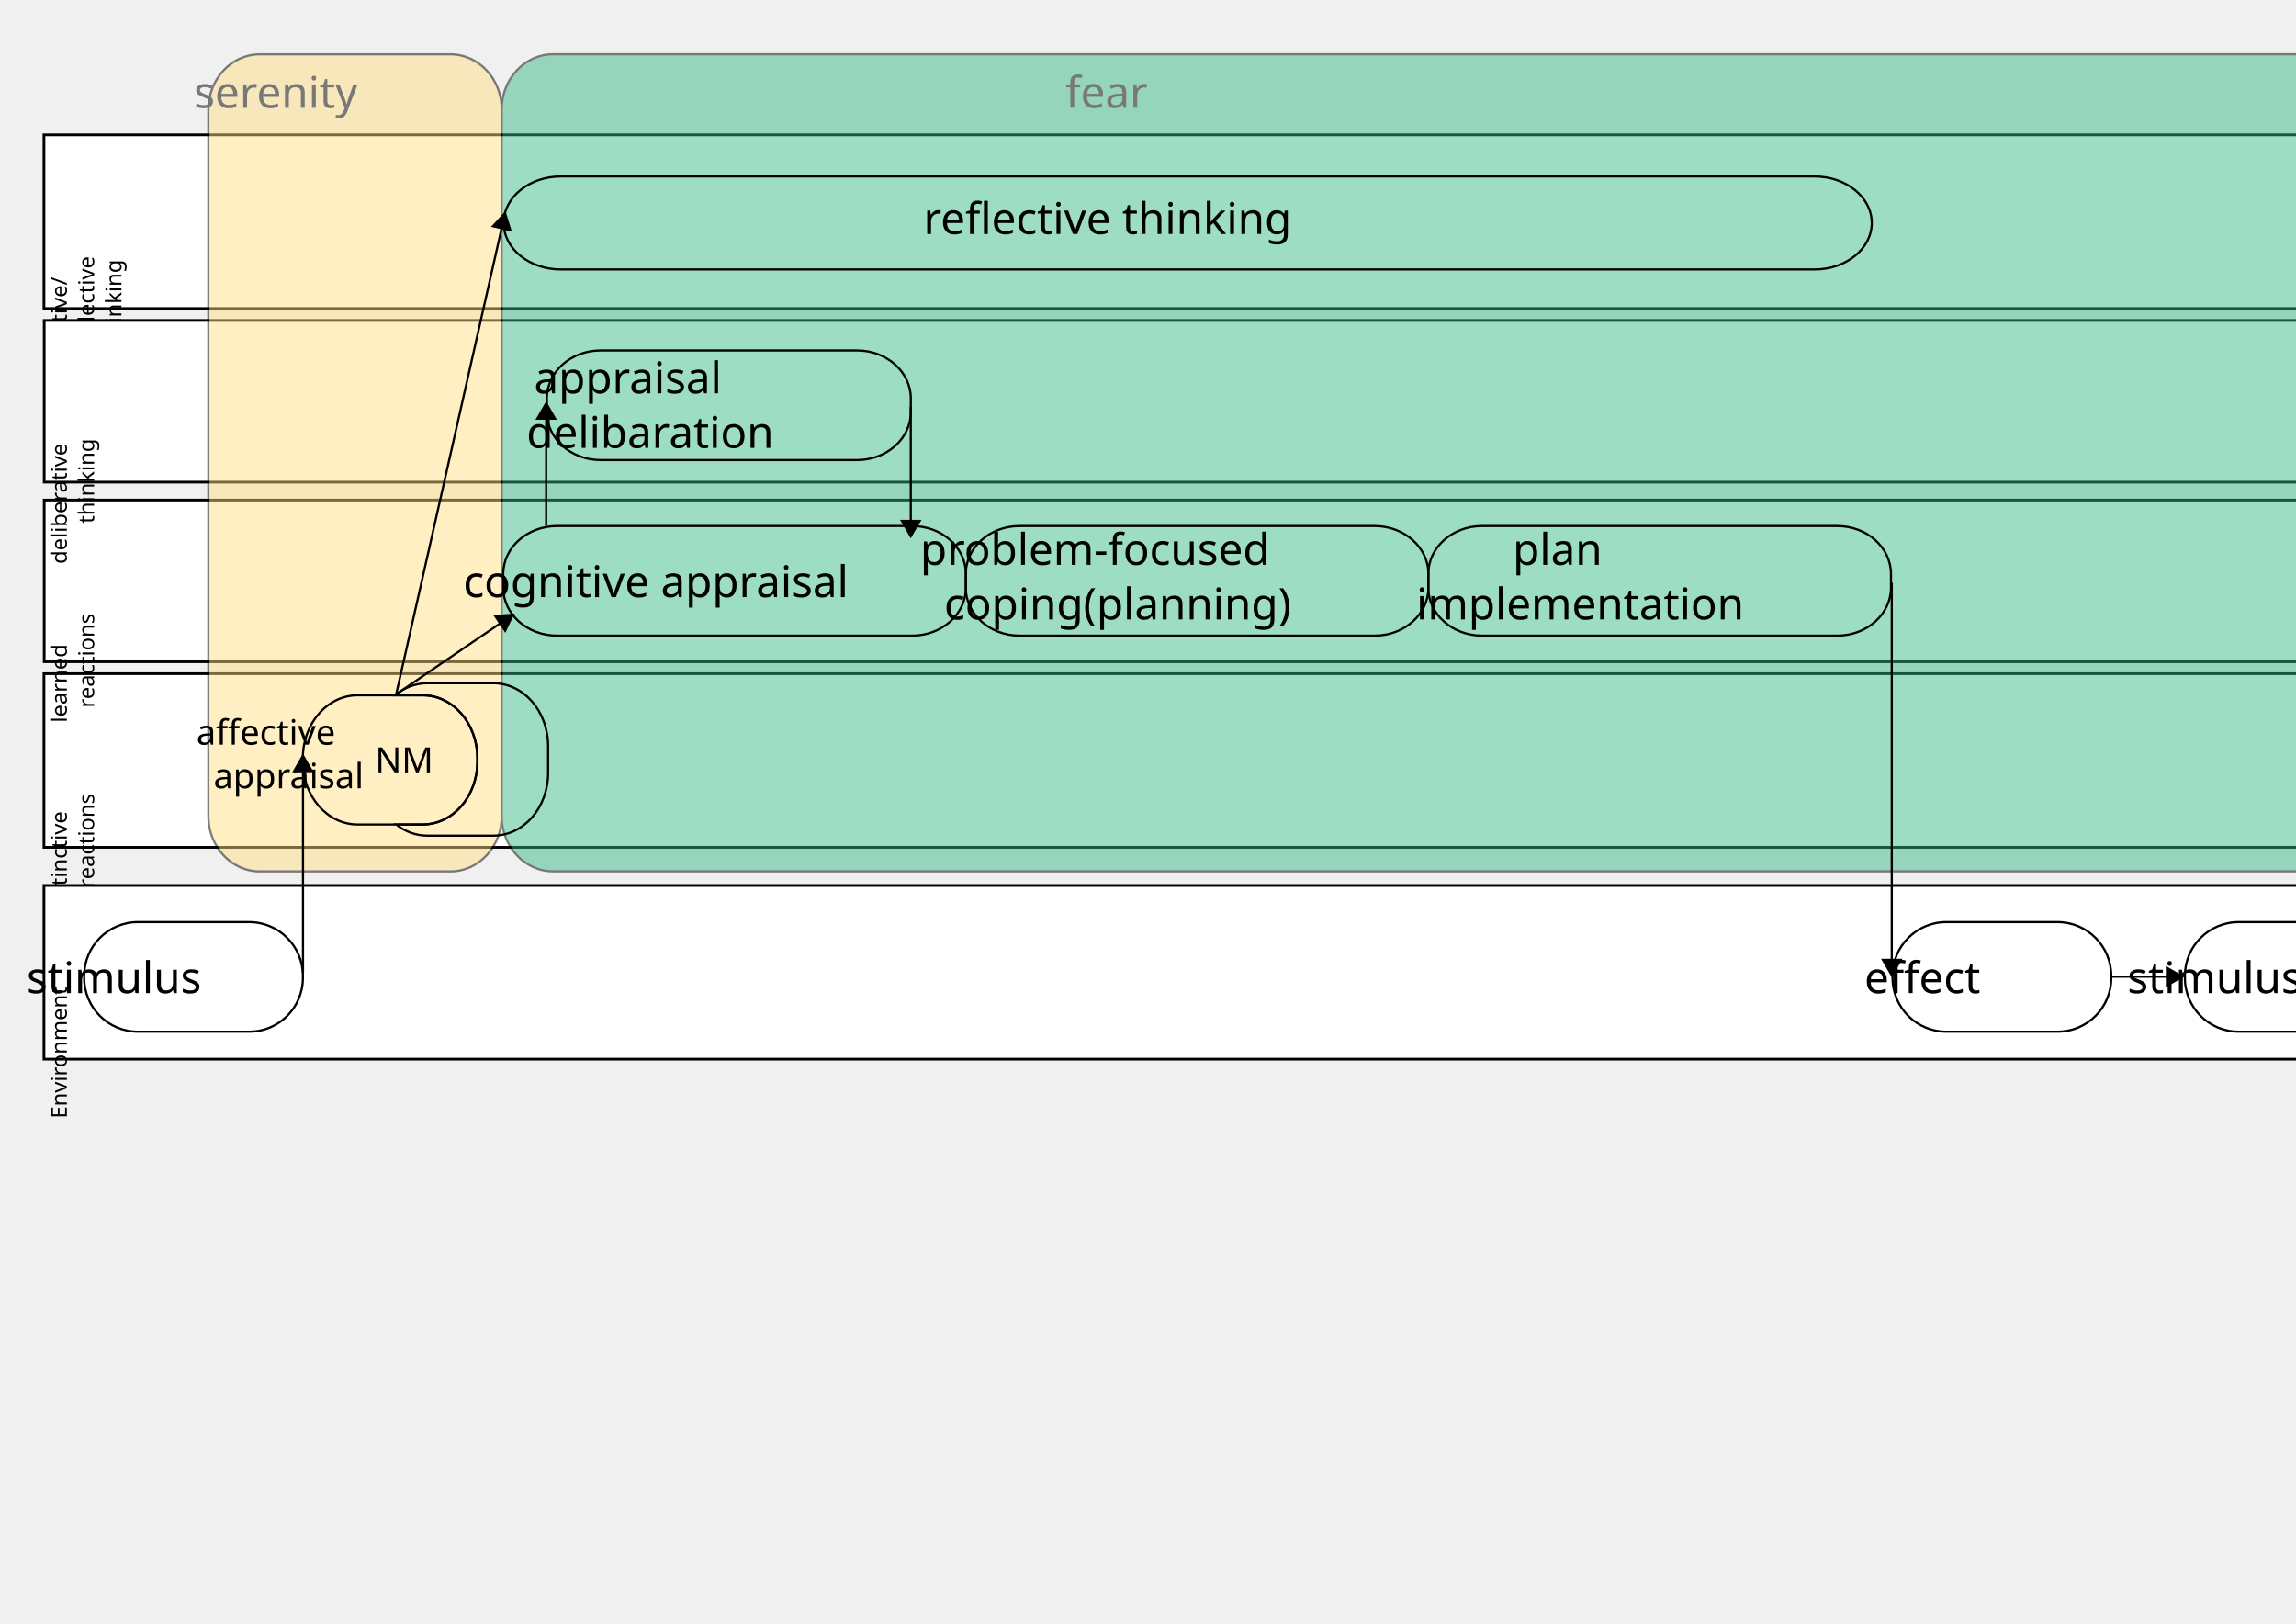
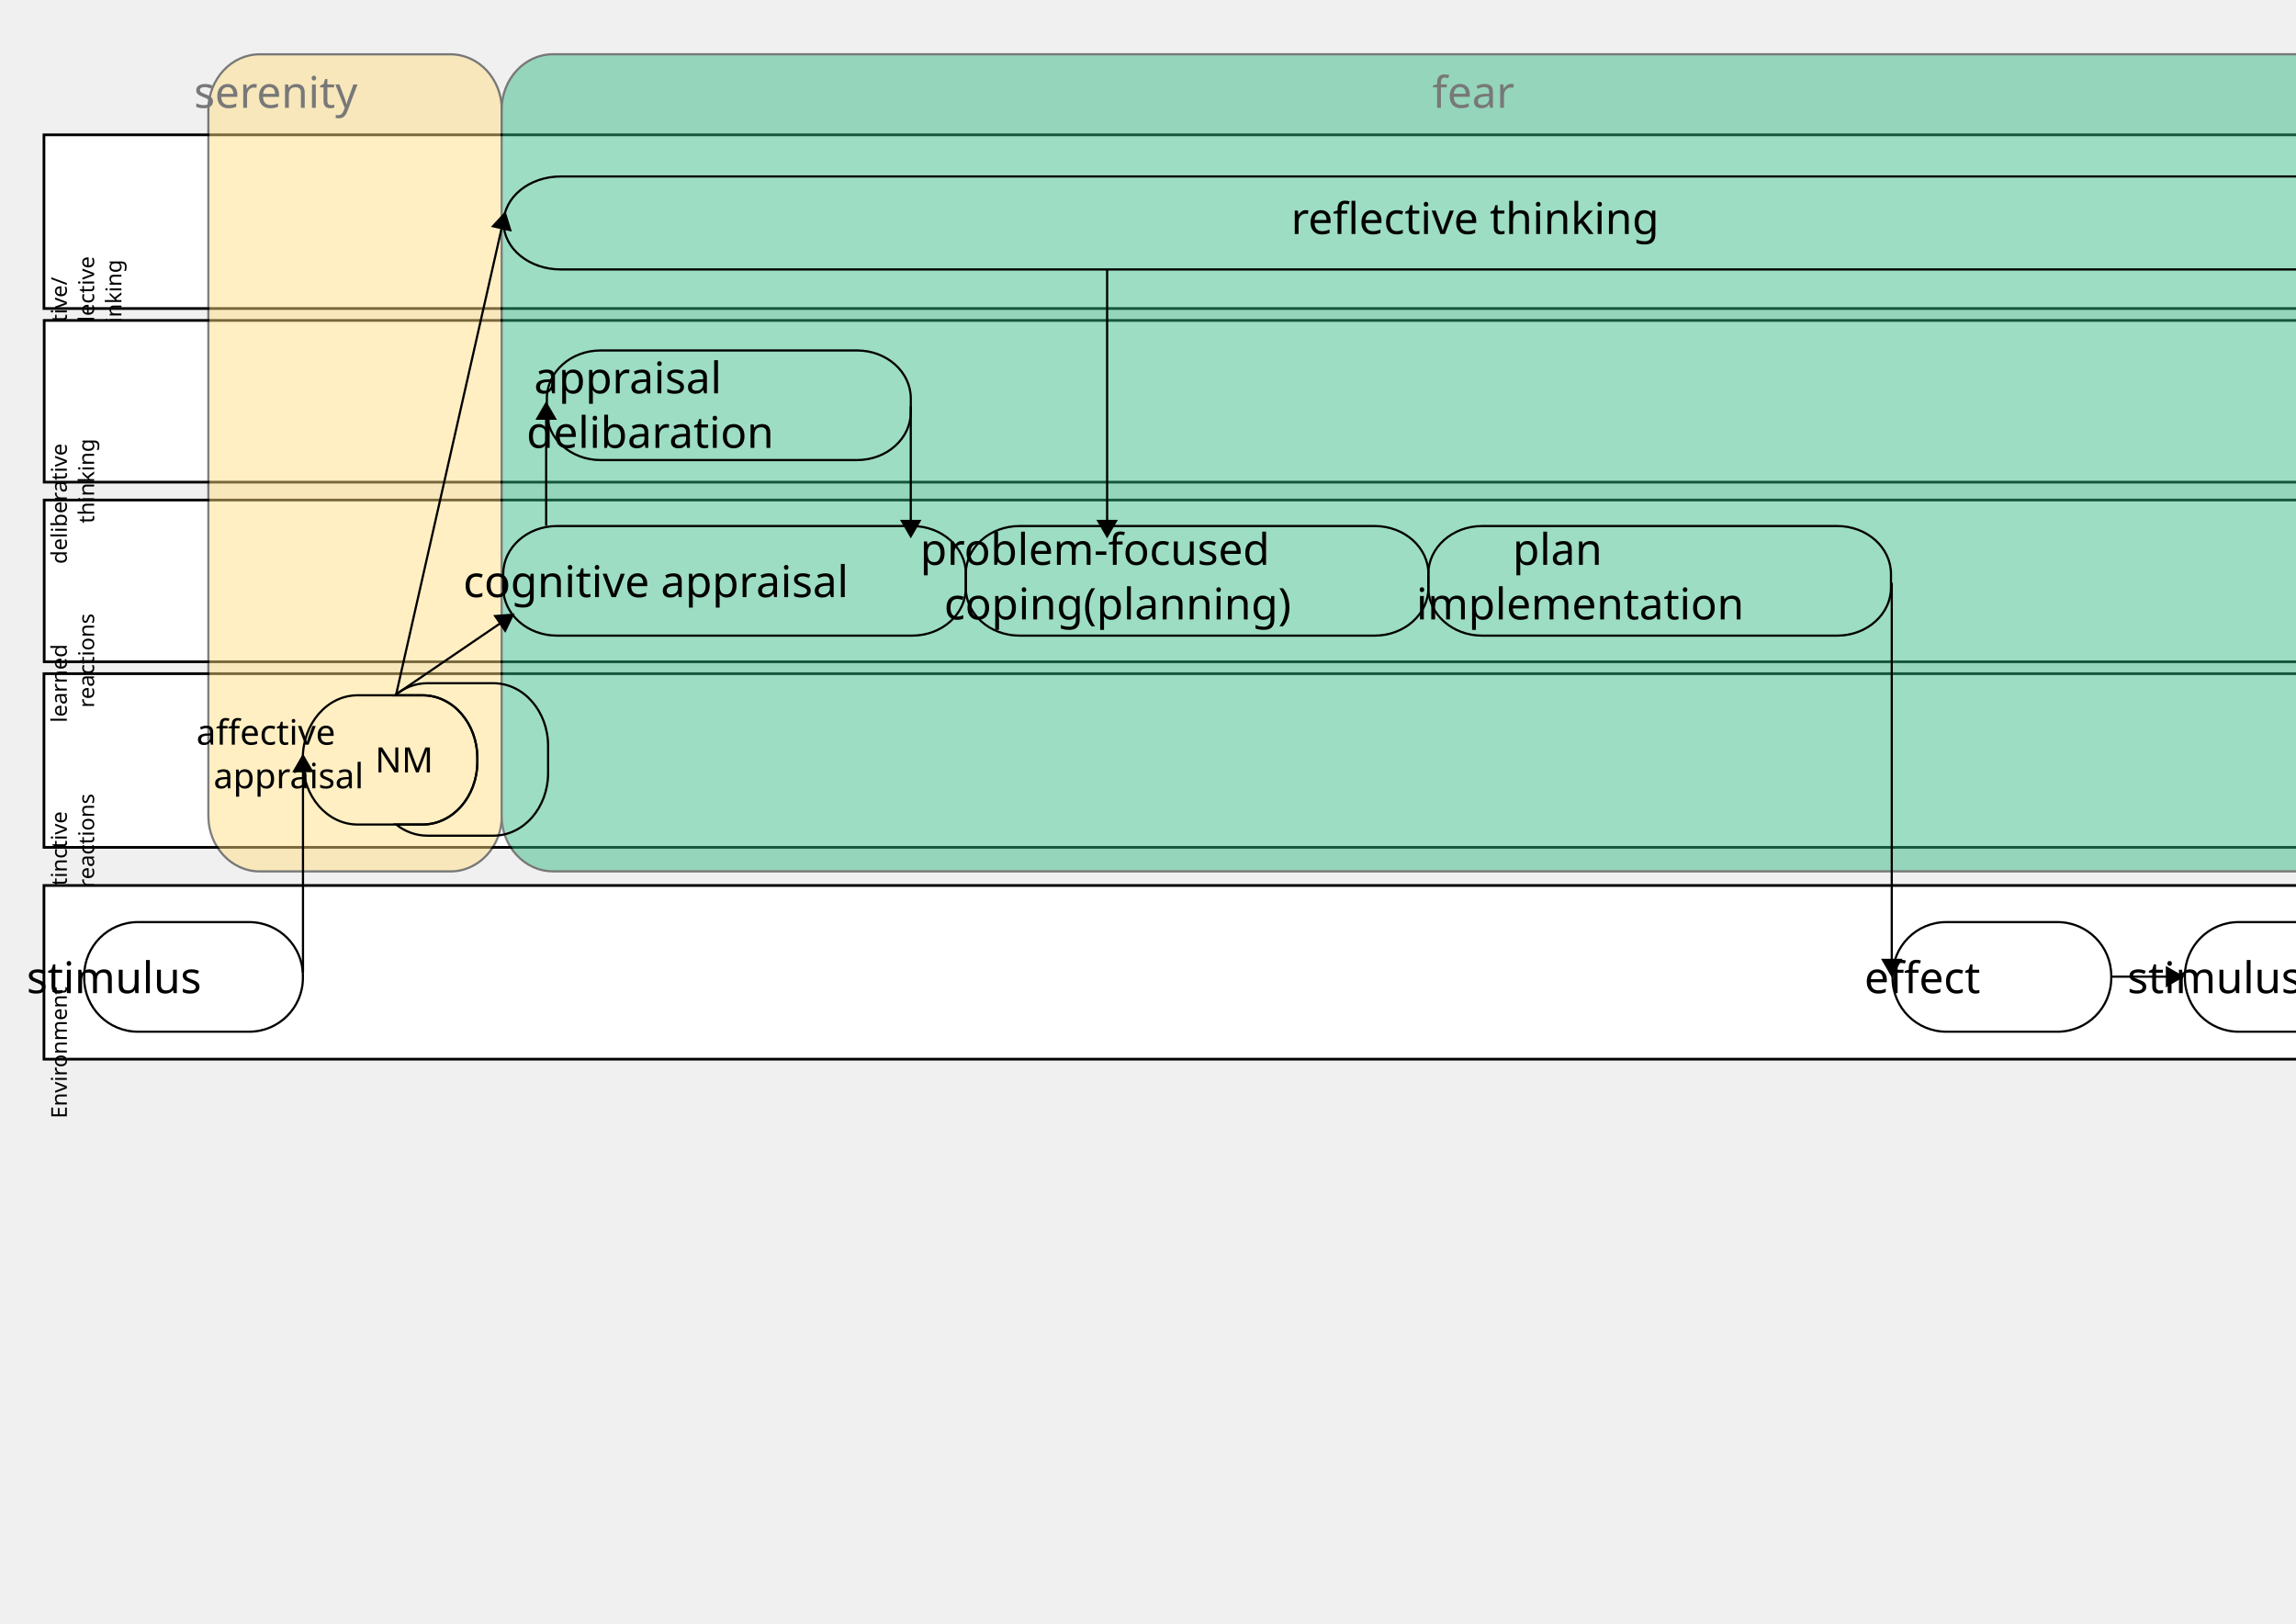
<svg xmlns="http://www.w3.org/2000/svg" xmlns:ns1="http://www.openswatchbook.org/uri/2009/osb" width="1052.362" height="744.094" id="svg2" version="1.1">
  <defs id="defs4">
    <marker orient="auto" refY="0.0" refX="0.0" id="DotL" style="overflow:visible">
      <path id="path5061" d="M -2.5,-1.0 C -2.5,1.76 -4.74,4.0 -7.5,4.0 C -10.26,4.0 -12.5,1.76 -12.5,-1.0 C -12.5,-3.76 -10.26,-6.0 -7.5,-6.0 C -4.74,-6.0 -2.5,-3.76 -2.5,-1.0 z " style="fill-rule:evenodd;stroke:#000000;stroke-width:1.0pt" transform="scale(0.8) translate(7.4, 1)" />
    </marker>
    <marker orient="auto" refY="0.0" refX="0.0" id="TriangleInL" style="overflow:visible">
      <path id="path5133" d="M 5.77,0.0 L -2.88,5.0 L -2.88,-5.0 L 5.77,0.0 z " style="fill-rule:evenodd;stroke:#000000;stroke-width:1.0pt" transform="scale(-0.8)" />
    </marker>
    <marker orient="auto" refY="0.0" refX="0.0" id="TriangleOutL" style="overflow:visible">
      <path id="path4968" d="M 5.77,0.0 L -2.88,5.0 L -2.88,-5.0 L 5.77,0.0 z " style="fill-rule:evenodd;stroke:#000000;stroke-width:1.0pt" transform="scale(0.8)" />
    </marker>
    <marker orient="auto" refY="0.0" refX="0.0" id="Arrow2Mstart" style="overflow:visible">
      <path id="path4725" style="fill-rule:evenodd;stroke-width:0.625;stroke-linejoin:round" d="M 8.719,4.034 L -2.207,0.016 L 8.719,-4.002 C 6.973,-1.63 6.983,1.616 8.719,4.034 z " transform="scale(0.6) translate(0,0)" />
    </marker>
    <linearGradient id="linearGradient3918" ns1:paint="solid">
      <stop style="stop-color:#000000;stop-opacity:1;" offset="0" id="stop3920" />
    </linearGradient>
    <marker orient="auto" refY="0" refX="0" id="Arrow2Mend" style="overflow:visible">
      <path id="path3924" style="fill-rule:evenodd;stroke-width:0.625;stroke-linejoin:round" d="M 8.719,4.034 -2.207,0.016 8.719,-4.002 c -1.745,2.372 -1.735,5.617 -6e-7,8.035 z" transform="scale(-0.6,-0.6)" />
    </marker>
    <marker orient="auto" refY="0" refX="0" id="Arrow1Lend" style="overflow:visible">
      <path id="path3900" d="M 0,0 5,-5 -12.5,0 5,5 0,0 z" style="fill-rule:evenodd;stroke:#000000;stroke-width:1pt" transform="matrix(-0.8,0,0,-0.8,-10,0)" />
    </marker>
    <marker orient="auto" refY="0" refX="0" id="Arrow2Mend-1" style="overflow:visible">
      <path id="path3924-7" style="fill-rule:evenodd;stroke-width:0.625;stroke-linejoin:round" d="M 8.719,4.034 -2.207,0.016 8.719,-4.002 c -1.745,2.372 -1.735,5.617 -6e-7,8.035 z" transform="scale(-0.6,-0.6)" />
    </marker>
    <marker orient="auto" refY="0" refX="0" id="Arrow2Mend-5" style="overflow:visible">
      <path id="path3924-2" style="fill-rule:evenodd;stroke-width:0.625;stroke-linejoin:round" d="M 8.719,4.034 -2.207,0.016 8.719,-4.002 c -1.745,2.372 -1.735,5.617 -6e-7,8.035 z" transform="scale(-0.6,-0.6)" />
    </marker>
  </defs>
  <g transform="translate(0,-308.2677)" style="display:inline" id="g3131">
    <g id="g4045" transform="translate(0,0.9368543)">
      <rect y="616.056" x="20.15" height="79.594" width="1324.979" id="rect3181" style="fill:#ffffff;fill-opacity:1;stroke:#000000;stroke-width:1.24;stroke-miterlimit:4;stroke-opacity:1;stroke-dasharray:none" />
      <text transform="matrix(0,-1,1,0,0,0)" id="text4002" y="30.637" x="-656.234" style="font-size:40px;font-style:normal;font-weight:normal;line-height:125%;letter-spacing:0px;word-spacing:0px;fill:#000000;fill-opacity:1;stroke:none;font-family:Sans" xml:space="preserve">
        <tspan style="font-size:10px;text-align:center;text-anchor:middle" y="30.637" x="-654.847" id="tspan4004">instinctive </tspan>
        <tspan id="tspan4006" style="font-size:10px;text-align:center;text-anchor:middle" y="43.137" x="-656.234">reactions</tspan>
      </text>
    </g>
    <g id="g4092" transform="translate(0,98)">
      <rect style="fill:#ffffff;fill-opacity:1;stroke:#000000;stroke-width:1.24;stroke-miterlimit:4;stroke-opacity:1;stroke-dasharray:none" id="rect4094" width="1325.254" height="79.594" x="20.15" y="616.056" />
      <text xml:space="preserve" style="font-size:40px;font-style:normal;font-weight:normal;line-height:125%;letter-spacing:0px;word-spacing:0px;fill:#000000;fill-opacity:1;stroke:none;font-family:Sans" x="-656.234" y="30.637" id="text4096" transform="matrix(0,-1,1,0,0,0)">
        <tspan x="-656.234" y="30.637" style="font-size:10px;text-align:center;text-anchor:middle" id="tspan4118">Environment</tspan>
      </text>
    </g>
    <g id="g3139" transform="translate(0,7.6293943e-6)">
      <rect style="fill:#ffffff;fill-opacity:1;stroke:#000000;stroke-width:1.239;stroke-miterlimit:4;stroke-opacity:1;stroke-dasharray:none" id="rect4104" width="1325.254" height="79.594" x="20.15" y="370.056" />
      <text xml:space="preserve" style="font-size:40px;font-style:normal;font-weight:normal;line-height:125%;letter-spacing:0px;word-spacing:0px;fill:#000000;fill-opacity:1;stroke:none;font-family:Sans" x="-410.234" y="30.637" id="text4106" transform="matrix(0,-1,1,0,0,0)">
        <tspan x="-410.234" y="30.637" style="font-size:10px;text-align:center;text-anchor:middle" id="tspan4114">reflictive/</tspan>
        <tspan x="-410.234" y="43.137" style="font-size:10px;text-align:center;text-anchor:middle" id="tspan3170">self-reflective</tspan>
        <tspan x="-410.234" y="55.637" style="font-size:10px;text-align:center;text-anchor:middle" id="tspan3172">thinking</tspan>
      </text>
    </g>
    <g id="g3145" transform="translate(0,10.46145)">
      <rect style="fill:#ffffff;fill-opacity:1;stroke:#000000;stroke-width:1.241;stroke-miterlimit:4;stroke-opacity:1;stroke-dasharray:none" id="rect3135" width="1325.149" height="74.114" x="20.255" y="526.959" />
      <text transform="matrix(0,-1,1,0,0,0)" id="text3126" y="30.637" x="-564.148" style="font-size:40px;font-style:normal;font-weight:normal;line-height:125%;letter-spacing:0px;word-spacing:0px;fill:#000000;fill-opacity:1;stroke:none;font-family:Sans" xml:space="preserve">
        <tspan id="tspan3130" style="font-size:10px;text-align:center;text-anchor:middle" y="30.637" x="-564.148">learned</tspan>
        <tspan style="font-size:10px;text-align:center;text-anchor:middle" y="43.137" x="-564.148" id="tspan3152">reactions</tspan>
      </text>
    </g>
    <g id="g3158" transform="translate(0,-71.85085)">
      <rect y="526.959" x="20.255" height="74.114" width="1325.149" id="rect3160" style="fill:#ffffff;fill-opacity:1;stroke:#000000;stroke-width:1.241;stroke-miterlimit:4;stroke-opacity:1;stroke-dasharray:none" />
      <text xml:space="preserve" style="font-size:40px;font-style:normal;font-weight:normal;line-height:125%;letter-spacing:0px;word-spacing:0px;fill:#000000;fill-opacity:1;stroke:none;font-family:Sans" x="-564.148" y="30.637" id="text3162" transform="matrix(0,-1,1,0,0,0)">
        <tspan x="-564.148" y="30.637" style="font-size:10px;text-align:center;text-anchor:middle" id="tspan3164">deliberative</tspan>
        <tspan id="tspan3166" x="-564.148" y="43.137" style="font-size:10px;text-align:center;text-anchor:middle">thinking</tspan>
      </text>
    </g>
  </g>
  <g id="layer2" style="opacity:0.5;display:inline">
    <g id="g3978" transform="translate(-38,0)">
      <rect ry="25.431" rx="23.541" y="24.889" x="133.497" height="374.455" width="134.505" id="rect3127" style="fill:#ffdd7f;fill-opacity:0.941;stroke:#000000;stroke-width:1;stroke-miterlimit:4;stroke-opacity:1;stroke-dasharray:none" />
      <text xml:space="preserve" style="font-size:40px;font-style:normal;font-weight:normal;line-height:125%;letter-spacing:0px;word-spacing:0px;fill:#000000;fill-opacity:1;stroke:none;display:inline;font-family:Sans" x="200.798" y="49.414" id="text3968-1">
        <tspan id="tspan3970-7" x="200.798" y="49.414" style="font-size:20px;text-align:center;text-anchor:middle">serenity</tspan>
      </text>
    </g>
    <g transform="translate(447.0352,-0.03053779)" id="g4009">
      <rect ry="25.431" rx="23.541" y="24.889" x="-217.113" height="374.455" width="964.059" id="rect4011" style="fill:#2eb67f;fill-opacity:0.941;stroke:#000000;stroke-width:1;stroke-miterlimit:4;stroke-opacity:1;stroke-dasharray:none" />
-       <text xml:space="preserve" style="font-size:40px;font-style:normal;font-weight:normal;line-height:125%;letter-spacing:0px;word-spacing:0px;fill:#000000;fill-opacity:1;stroke:none;display:inline;font-family:Sans" x="96.596" y="49.414" id="text4013">
-         <tspan id="tspan4015" x="96.596" y="49.414" style="font-size:20px;text-align:center;text-anchor:middle">fear</tspan>
+       <text xml:space="preserve" style="font-size:40px;font-style:normal;font-weight:normal;line-height:125%;letter-spacing:0px;word-spacing:0px;fill:#000000;fill-opacity:1;stroke:none;display:inline;font-family:Sans" x="264.696" y="49.414" id="text4013">
+         <tspan id="tspan4015" x="264.696" y="49.414" style="font-size:20px;text-align:center;text-anchor:middle">fear</tspan>
      </text>
    </g>
    <g id="g4017" transform="translate(1060.784,-0.03053779)">
      <rect style="fill:#ffdd7f;fill-opacity:0.941;stroke:#000000;stroke-width:1;stroke-miterlimit:4;stroke-opacity:1;stroke-dasharray:none" id="rect4019" width="134.505" height="374.455" x="133.497" y="24.889" rx="23.541" ry="25.431" />
      <text id="text4021" y="49.414" x="200.798" style="font-size:40px;font-style:normal;font-weight:normal;line-height:125%;letter-spacing:0px;word-spacing:0px;fill:#000000;fill-opacity:1;stroke:none;display:inline;font-family:Sans" xml:space="preserve">
        <tspan style="font-size:20px;text-align:center;text-anchor:middle" y="49.414" x="200.798" id="tspan4023">serenity</tspan>
      </text>
    </g>
  </g>
  <g id="layer3" style="display:inline">
    <text xml:space="preserve" style="font-size:40px;font-style:normal;font-weight:normal;line-height:125%;letter-spacing:0px;word-spacing:0px;fill:#000000;fill-opacity:1;stroke:none;font-family:Sans" x="228.457" y="98.112" id="text3964">
      <tspan id="tspan3966" x="228.457" y="98.112" />
    </text>
    <g id="g3994" transform="translate(-18.70723,16)">
      <rect style="fill:none;stroke:#000000;stroke-width:1;stroke-miterlimit:4;stroke-opacity:1;stroke-dasharray:none" id="rect4041" width="100.237" height="50.221" x="57.3" y="406.572" ry="24.618" rx="24.618" />
      <text id="text3990" y="439.139" x="107.37" style="font-size:40px;font-style:normal;font-weight:normal;line-height:125%;letter-spacing:0px;word-spacing:0px;fill:#000000;fill-opacity:1;stroke:none;font-family:Sans" xml:space="preserve">
        <tspan style="font-size:20px;text-align:center;text-anchor:middle" y="439.139" x="107.37" id="tspan3992">stimulus</tspan>
      </text>
    </g>
    <g transform="translate(-38,-168)" id="g4701">
-       <rect rx="26.175" style="fill:none;stroke:#000000;stroke-width:1;stroke-miterlimit:4;stroke-opacity:1;stroke-dasharray:none" id="rect4703" width="627.055" height="42.612" x="268.86" y="248.867" ry="21.306" />
-       <text id="text4705" y="275.231" x="582.017" style="font-size:40px;font-style:normal;font-weight:normal;line-height:125%;letter-spacing:0px;word-spacing:0px;fill:#000000;fill-opacity:1;stroke:none;font-family:Sans" xml:space="preserve">
-         <tspan y="275.231" x="582.017" style="font-size:20px;text-align:center;text-anchor:middle" id="tspan4707">reflective thinking</tspan>
+       <rect rx="26.175" style="fill:none;stroke:#000000;stroke-width:1;stroke-miterlimit:4;stroke-opacity:1;stroke-dasharray:none" id="rect4703" width="963.206" height="42.612" x="268.86" y="248.867" ry="21.306" />
+       <text id="text4705" y="275.231" x="750.488" style="font-size:40px;font-style:normal;font-weight:normal;line-height:125%;letter-spacing:0px;word-spacing:0px;fill:#000000;fill-opacity:1;stroke:none;font-family:Sans" xml:space="preserve">
+         <tspan y="275.231" x="750.488" style="font-size:20px;text-align:center;text-anchor:middle" id="tspan4707">reflective thinking</tspan>
      </text>
    </g>
    <g transform="translate(944.1458,16)" id="g4774">
      <rect style="fill:none;stroke:#000000;stroke-width:1;stroke-miterlimit:4;stroke-opacity:1;stroke-dasharray:none" id="rect4776" width="100.237" height="50.221" x="57.3" y="406.572" ry="24.618" rx="24.618" />
      <text id="text4778" y="439.139" x="107.37" style="font-size:40px;font-style:normal;font-weight:normal;line-height:125%;letter-spacing:0px;word-spacing:0px;fill:#000000;fill-opacity:1;stroke:none;font-family:Sans" xml:space="preserve">
        <tspan style="font-size:20px;text-align:center;text-anchor:middle" y="439.139" x="107.37" id="tspan4780">stimulus</tspan>
      </text>
    </g>
    <g id="g4790" transform="translate(810.1458,16)">
      <rect rx="24.618" ry="24.618" y="406.572" x="57.3" height="50.221" width="100.237" id="rect4792" style="fill:none;stroke:#000000;stroke-width:1;stroke-miterlimit:4;stroke-opacity:1;stroke-dasharray:none" />
      <text xml:space="preserve" style="font-size:40px;font-style:normal;font-weight:normal;line-height:125%;letter-spacing:0px;word-spacing:0px;fill:#000000;fill-opacity:1;stroke:none;font-family:Sans" x="107.37" y="439.139" id="text4794">
        <tspan id="tspan4796" x="107.37" y="439.139" style="font-size:20px;text-align:center;text-anchor:middle">effect</tspan>
      </text>
    </g>
    <g id="g4183" transform="translate(-158,0)">
      <rect ry="28.793" y="318.63" x="296.802" height="59.224" width="79.994" id="rect4185" style="fill:none;stroke:#000000;stroke-width:1;stroke-miterlimit:4;stroke-opacity:1;stroke-dasharray:none" rx="25.111" />
      <g transform="translate(148,0)" id="g4187">
        <path style="fill:none;stroke:#000000;stroke-width:1;stroke-miterlimit:4;stroke-opacity:1;stroke-dasharray:none" d="m 353.906,313.094 c -5.552,0 -10.664,2.059 -14.812,5.531 l 12.594,0 c 13.911,0 25.094,12.861 25.094,28.812 l 0,1.625 c 0,15.952 -11.182,28.781 -25.094,28.781 l -12.125,0 c 4.061,3.235 9.003,5.125 14.344,5.125 l 30.188,0 c 13.911,0 25.125,-12.83 25.125,-28.781 l 0,-12.281 c 0,-15.952 -11.214,-28.812 -25.125,-28.812 l -30.188,0 z" transform="translate(-148,0)" id="path4189" />
        <text id="text4191" y="353.969" x="242.069" style="font-size:40px;font-style:normal;font-weight:normal;line-height:125%;letter-spacing:0px;word-spacing:0px;fill:#000000;fill-opacity:1;stroke:none;font-family:Sans" xml:space="preserve">
          <tspan style="font-size:16px;text-align:center;text-anchor:middle" y="353.969" x="242.069" id="tspan4193">NM</tspan>
        </text>
        <text xml:space="preserve" style="font-size:40px;font-style:normal;font-weight:normal;line-height:125%;letter-spacing:0px;word-spacing:0px;fill:#000000;fill-opacity:1;stroke:none;font-family:Sans" x="189.076" y="341.26" id="text4195">
          <tspan id="tspan4197" x="189.076" y="341.26" style="font-size:16px;text-align:center;text-anchor:middle">affective</tspan>
          <tspan id="tspan4199" x="189.076" y="361.26" style="font-size:16px;text-align:center;text-anchor:middle">appraisal</tspan>
        </text>
      </g>
    </g>
    <g transform="translate(804.7229,0)" id="g3212">
      <rect rx="25.111" style="fill:none;stroke:#000000;stroke-width:1;stroke-miterlimit:4;stroke-opacity:1;stroke-dasharray:none" id="rect3214" width="79.994" height="59.224" x="296.802" y="318.63" ry="28.793" />
      <g id="g3216" transform="translate(148,0)">
        <path id="path3218" transform="translate(-148,0)" d="m 353.906,313.094 c -5.552,0 -10.664,2.059 -14.812,5.531 l 12.594,0 c 13.911,0 25.094,12.861 25.094,28.812 l 0,1.625 c 0,15.952 -11.182,28.781 -25.094,28.781 l -12.125,0 c 4.061,3.235 9.003,5.125 14.344,5.125 l 30.188,0 c 13.911,0 25.125,-12.83 25.125,-28.781 l 0,-12.281 c 0,-15.952 -11.214,-28.812 -25.125,-28.812 l -30.188,0 z" style="fill:none;stroke:#000000;stroke-width:1;stroke-miterlimit:4;stroke-opacity:1;stroke-dasharray:none" />
        <text xml:space="preserve" style="font-size:40px;font-style:normal;font-weight:normal;line-height:125%;letter-spacing:0px;word-spacing:0px;fill:#000000;fill-opacity:1;stroke:none;font-family:Sans" x="242.069" y="353.969" id="text3220">
          <tspan id="tspan3222" x="242.069" y="353.969" style="font-size:16px;text-align:center;text-anchor:middle">NM</tspan>
        </text>
        <text id="text3224" y="341.26" x="189.076" style="font-size:40px;font-style:normal;font-weight:normal;line-height:125%;letter-spacing:0px;word-spacing:0px;fill:#000000;fill-opacity:1;stroke:none;font-family:Sans" xml:space="preserve">
          <tspan style="font-size:16px;text-align:center;text-anchor:middle" y="341.26" x="189.076" id="tspan3226">affective</tspan>
          <tspan style="font-size:16px;text-align:center;text-anchor:middle" y="361.26" x="189.076" id="tspan3228">appraisal</tspan>
        </text>
      </g>
    </g>
    <g transform="translate(189.1219,-165.5043)" id="g3361">
      <rect style="fill:none;stroke:#000000;stroke-width:1;stroke-miterlimit:4;stroke-opacity:1;stroke-dasharray:none" id="rect3363" width="212.072" height="50.221" x="41.53" y="406.572" ry="21.985" rx="24.618" />
      <text id="text3365" y="439.139" x="147.884" style="font-size:40px;font-style:normal;font-weight:normal;line-height:125%;letter-spacing:0px;word-spacing:0px;fill:#000000;fill-opacity:1;stroke:none;font-family:Sans" xml:space="preserve">
        <tspan style="font-size:20px;text-align:center;text-anchor:middle" y="439.139" x="147.884" id="tspan3367">cognitive appraisal</tspan>
      </text>
    </g>
    <g id="g3369" transform="translate(401.1219,-171.0315)">
      <rect rx="24.618" ry="21.985" y="412.1" x="41.53" height="50.221" width="212.072" id="rect3371" style="fill:none;stroke:#000000;stroke-width:1;stroke-miterlimit:4;stroke-opacity:1;stroke-dasharray:none" />
      <text xml:space="preserve" style="font-size:40px;font-style:normal;font-weight:normal;line-height:125%;letter-spacing:0px;word-spacing:0px;fill:#000000;fill-opacity:1;stroke:none;font-family:Sans" x="147.547" y="429.886" id="text3373">
        <tspan id="tspan3375" x="147.547" y="429.886" style="font-size:20px;text-align:center;text-anchor:middle">problem-focused</tspan>
        <tspan x="147.547" y="454.886" style="font-size:20px;text-align:center;text-anchor:middle" id="tspan3379">coping(planning)</tspan>
      </text>
    </g>
    <g transform="translate(613.1219,-171.0315)" id="g3383">
      <rect style="fill:none;stroke:#000000;stroke-width:1;stroke-miterlimit:4;stroke-opacity:1;stroke-dasharray:none" id="rect3385" width="212.072" height="50.221" x="41.53" y="412.1" ry="21.985" rx="24.618" />
      <text id="text3387" y="429.886" x="147.547" style="font-size:40px;font-style:normal;font-weight:normal;line-height:125%;letter-spacing:0px;word-spacing:0px;fill:#000000;fill-opacity:1;stroke:none;font-family:Sans" xml:space="preserve">
        <tspan id="tspan3391" style="font-size:20px;text-align:center;text-anchor:middle" y="429.886" x="147.547">plan</tspan>
        <tspan style="font-size:20px;text-align:center;text-anchor:middle" y="454.886" x="147.547" id="tspan3395">implementation</tspan>
      </text>
    </g>
    <g id="g3401" transform="translate(209.1219,-249.5043)">
      <rect rx="24.618" ry="21.985" y="410.112" x="41.53" height="50.221" width="166.809" id="rect3403" style="fill:none;stroke:#000000;stroke-width:1;stroke-miterlimit:4;stroke-opacity:1;stroke-dasharray:none" />
      <text xml:space="preserve" style="font-size:40px;font-style:normal;font-weight:normal;line-height:125%;letter-spacing:0px;word-spacing:0px;fill:#000000;fill-opacity:1;stroke:none;font-family:Sans" x="125.287" y="429.764" id="text3405">
        <tspan id="tspan3407" x="128.06" y="429.764" style="font-size:20px;text-align:center;text-anchor:middle">appraisal </tspan>
        <tspan x="125.287" y="454.764" style="font-size:20px;text-align:center;text-anchor:middle" id="tspan3409">delibaration</tspan>
      </text>
    </g>
  </g>
  <g id="layer1" style="display:inline">
    <path style="fill:none;stroke:#000000;stroke-width:1;stroke-linecap:butt;stroke-linejoin:miter;stroke-miterlimit:4;stroke-opacity:1;stroke-dasharray:none;marker-end:url(#TriangleOutL);display:inline" d="m 138.874,445.684 0,-94.653" id="path4126" />
    <path style="fill:none;stroke:#000000;stroke-width:1;stroke-linecap:butt;stroke-linejoin:miter;stroke-miterlimit:4;stroke-opacity:1;stroke-dasharray:none;marker-end:url(#TriangleOutL);display:inline" d="m 250.333,240.978 0,-51.449" id="path4728" />
    <path style="fill:none;stroke:#000000;stroke-width:1;stroke-linecap:butt;stroke-linejoin:miter;stroke-miterlimit:4;stroke-opacity:1;stroke-dasharray:none;marker-start:url(#TriangleInL);marker-end:none;display:inline" d="m 867.081,442.22 0,-175.169" id="path6044" />
    <path id="path6046" d="m 995.541,447.572 -27.52,0" style="fill:none;stroke:#000000;stroke-width:1;stroke-linecap:butt;stroke-linejoin:miter;stroke-miterlimit:4;stroke-opacity:1;stroke-dasharray:none;marker-start:url(#TriangleInL);marker-end:none;display:inline" />
    <path style="fill:none;stroke:#000000;stroke-width:1;stroke-linecap:butt;stroke-linejoin:miter;stroke-miterlimit:4;stroke-opacity:1;stroke-dasharray:none;marker-end:url(#TriangleOutL);display:inline" d="m 1101.727,446.766 0,-95.675" id="path4213" />
    <path style="fill:none;stroke:#000000;stroke-width:1;stroke-linecap:butt;stroke-linejoin:miter;stroke-miterlimit:4;stroke-opacity:1;stroke-dasharray:none;marker-start:url(#TriangleInL);marker-end:none;display:inline" d="m 417.445,241.058 0,-54.845" id="path4090" />
    <path style="fill:none;stroke:#000000;stroke-width:1px;stroke-linecap:butt;stroke-linejoin:miter;stroke-opacity:1;marker-end:url(#TriangleOutL)" d="m 181.367,318.308 49.822,-33.965" id="path4094" />
    <path style="fill:none;stroke:#000000;stroke-width:1px;stroke-linecap:butt;stroke-linejoin:miter;stroke-opacity:1;marker-start:none;marker-end:url(#TriangleOutL)" d="m 181.555,318.308 48.884,-216.016" id="path4096" />
+     <path id="path3120" d="m 507.445,241.058 0,-117.549" style="fill:none;stroke:#000000;stroke-width:1;stroke-linecap:butt;stroke-linejoin:miter;stroke-miterlimit:4;stroke-opacity:1;stroke-dasharray:none;marker-start:url(#TriangleInL);marker-end:none;display:inline" />
  </g>
</svg>
